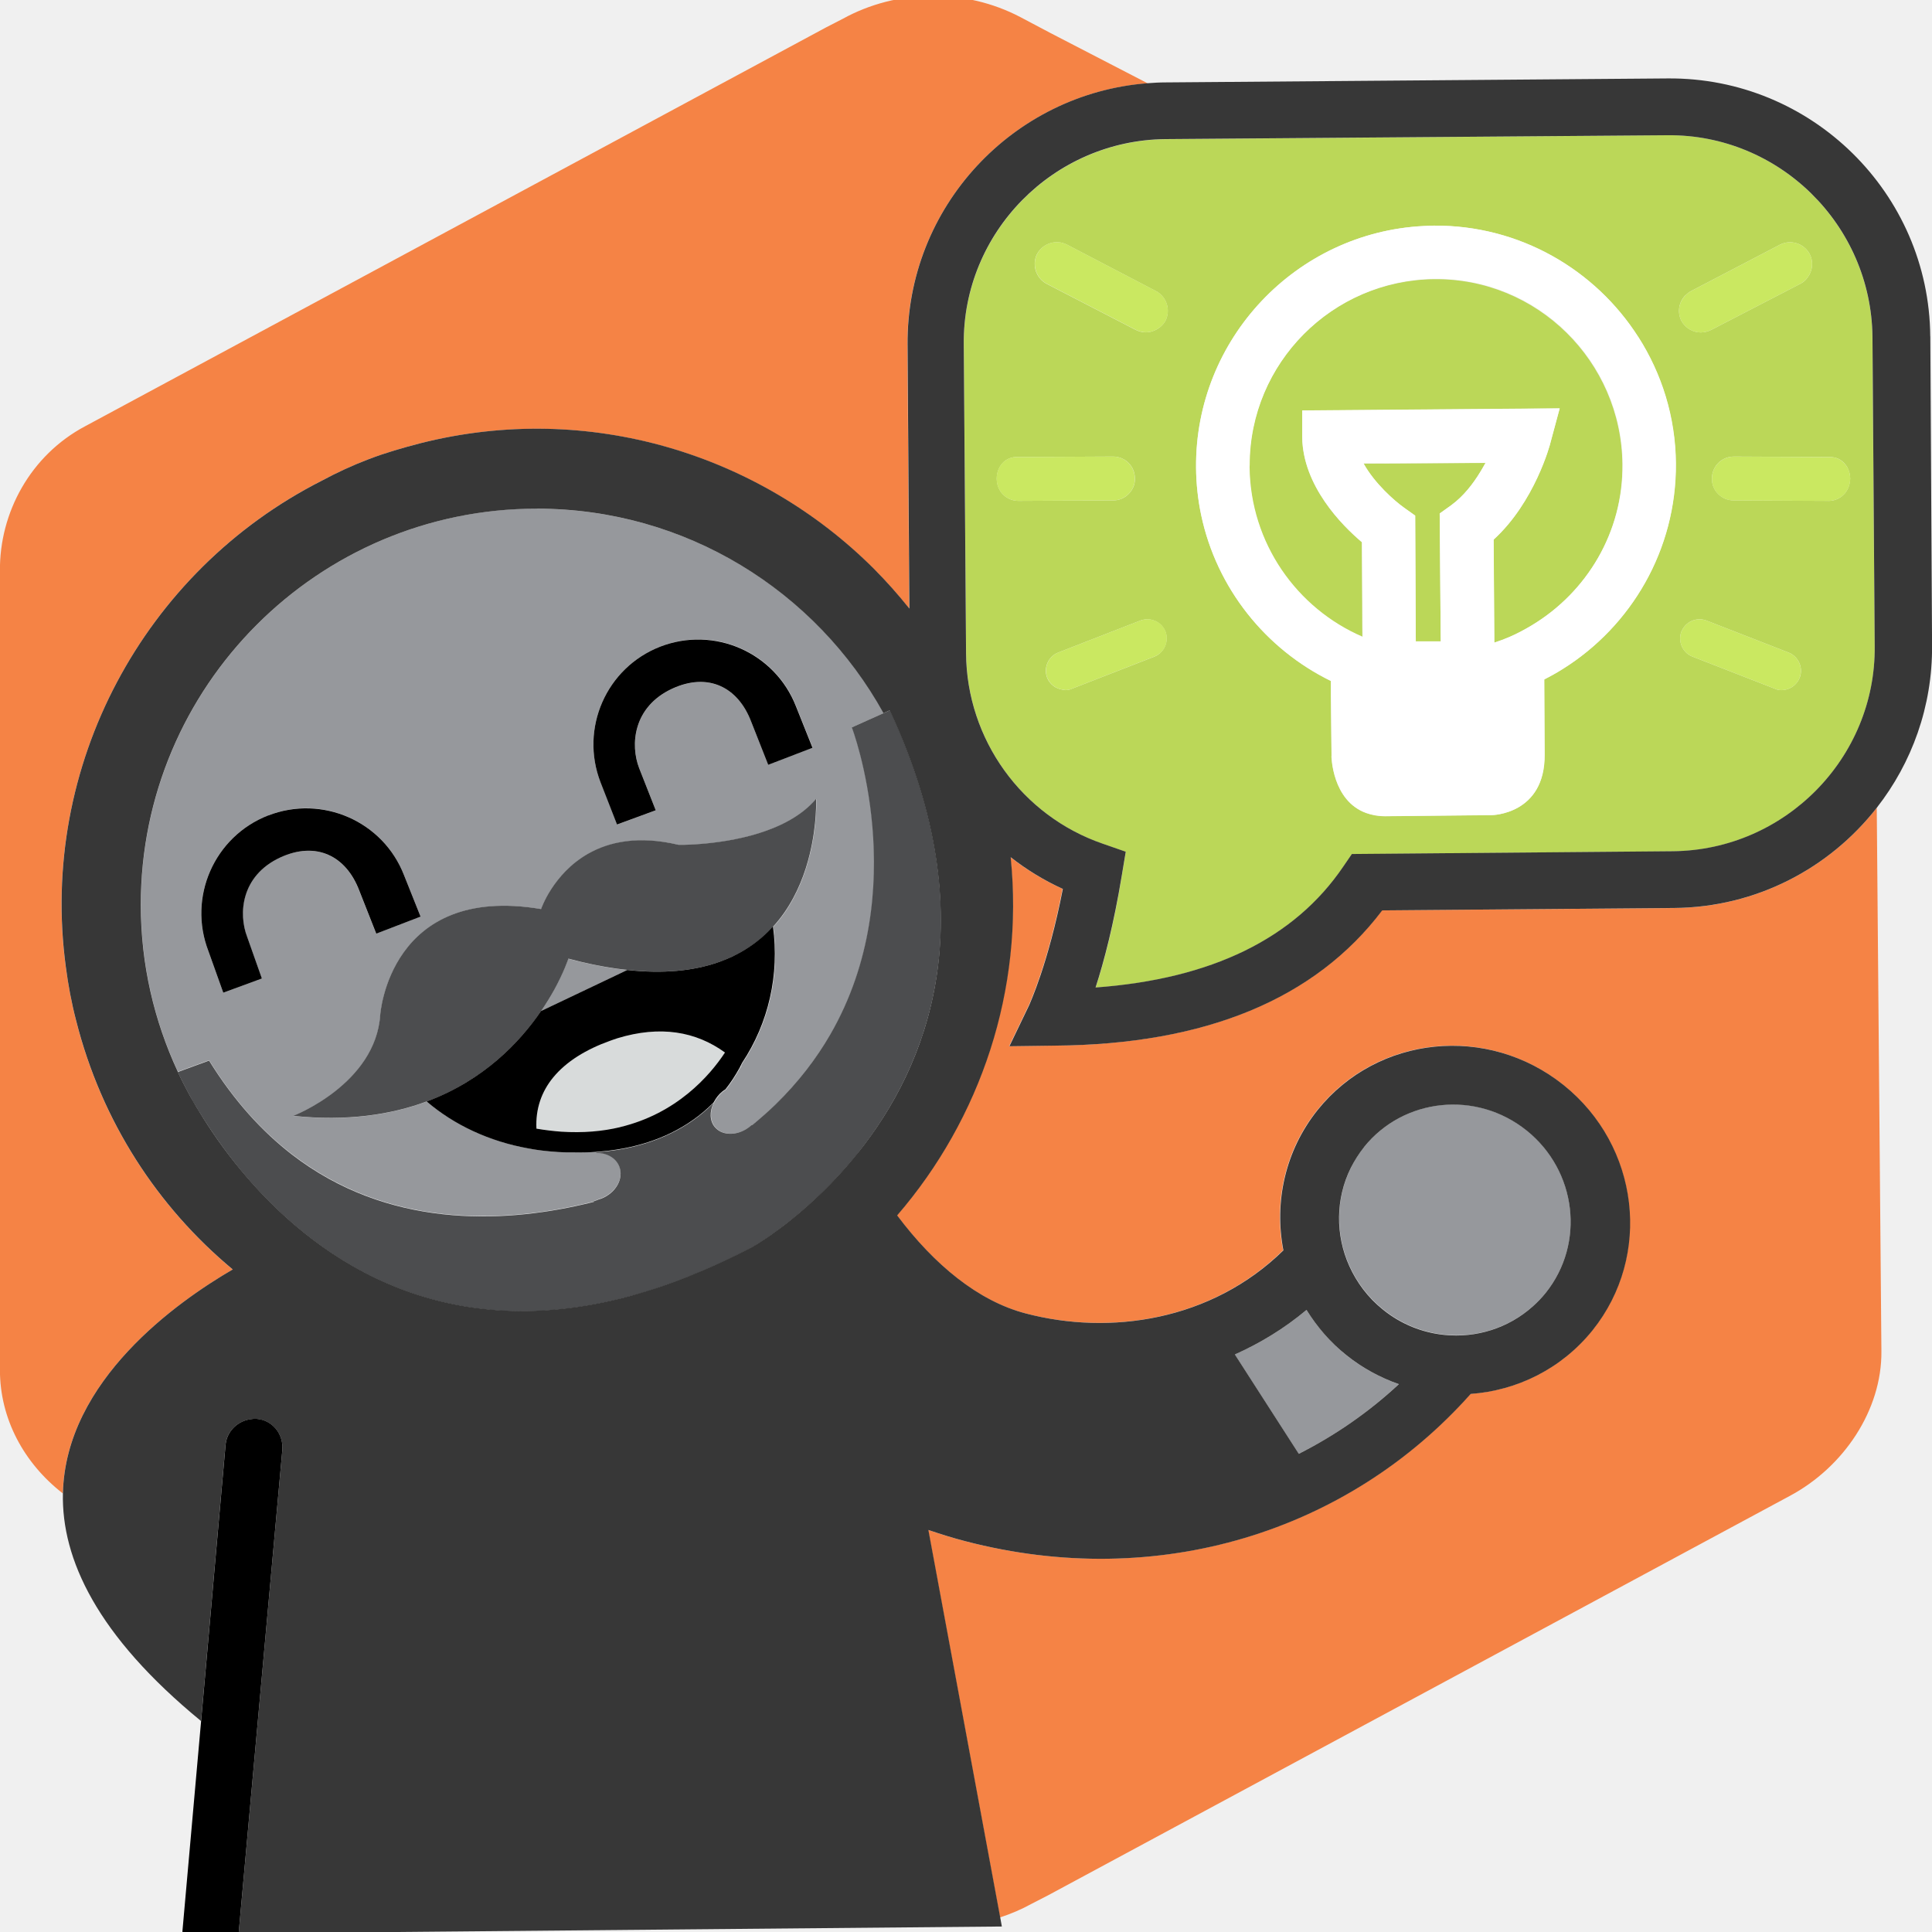
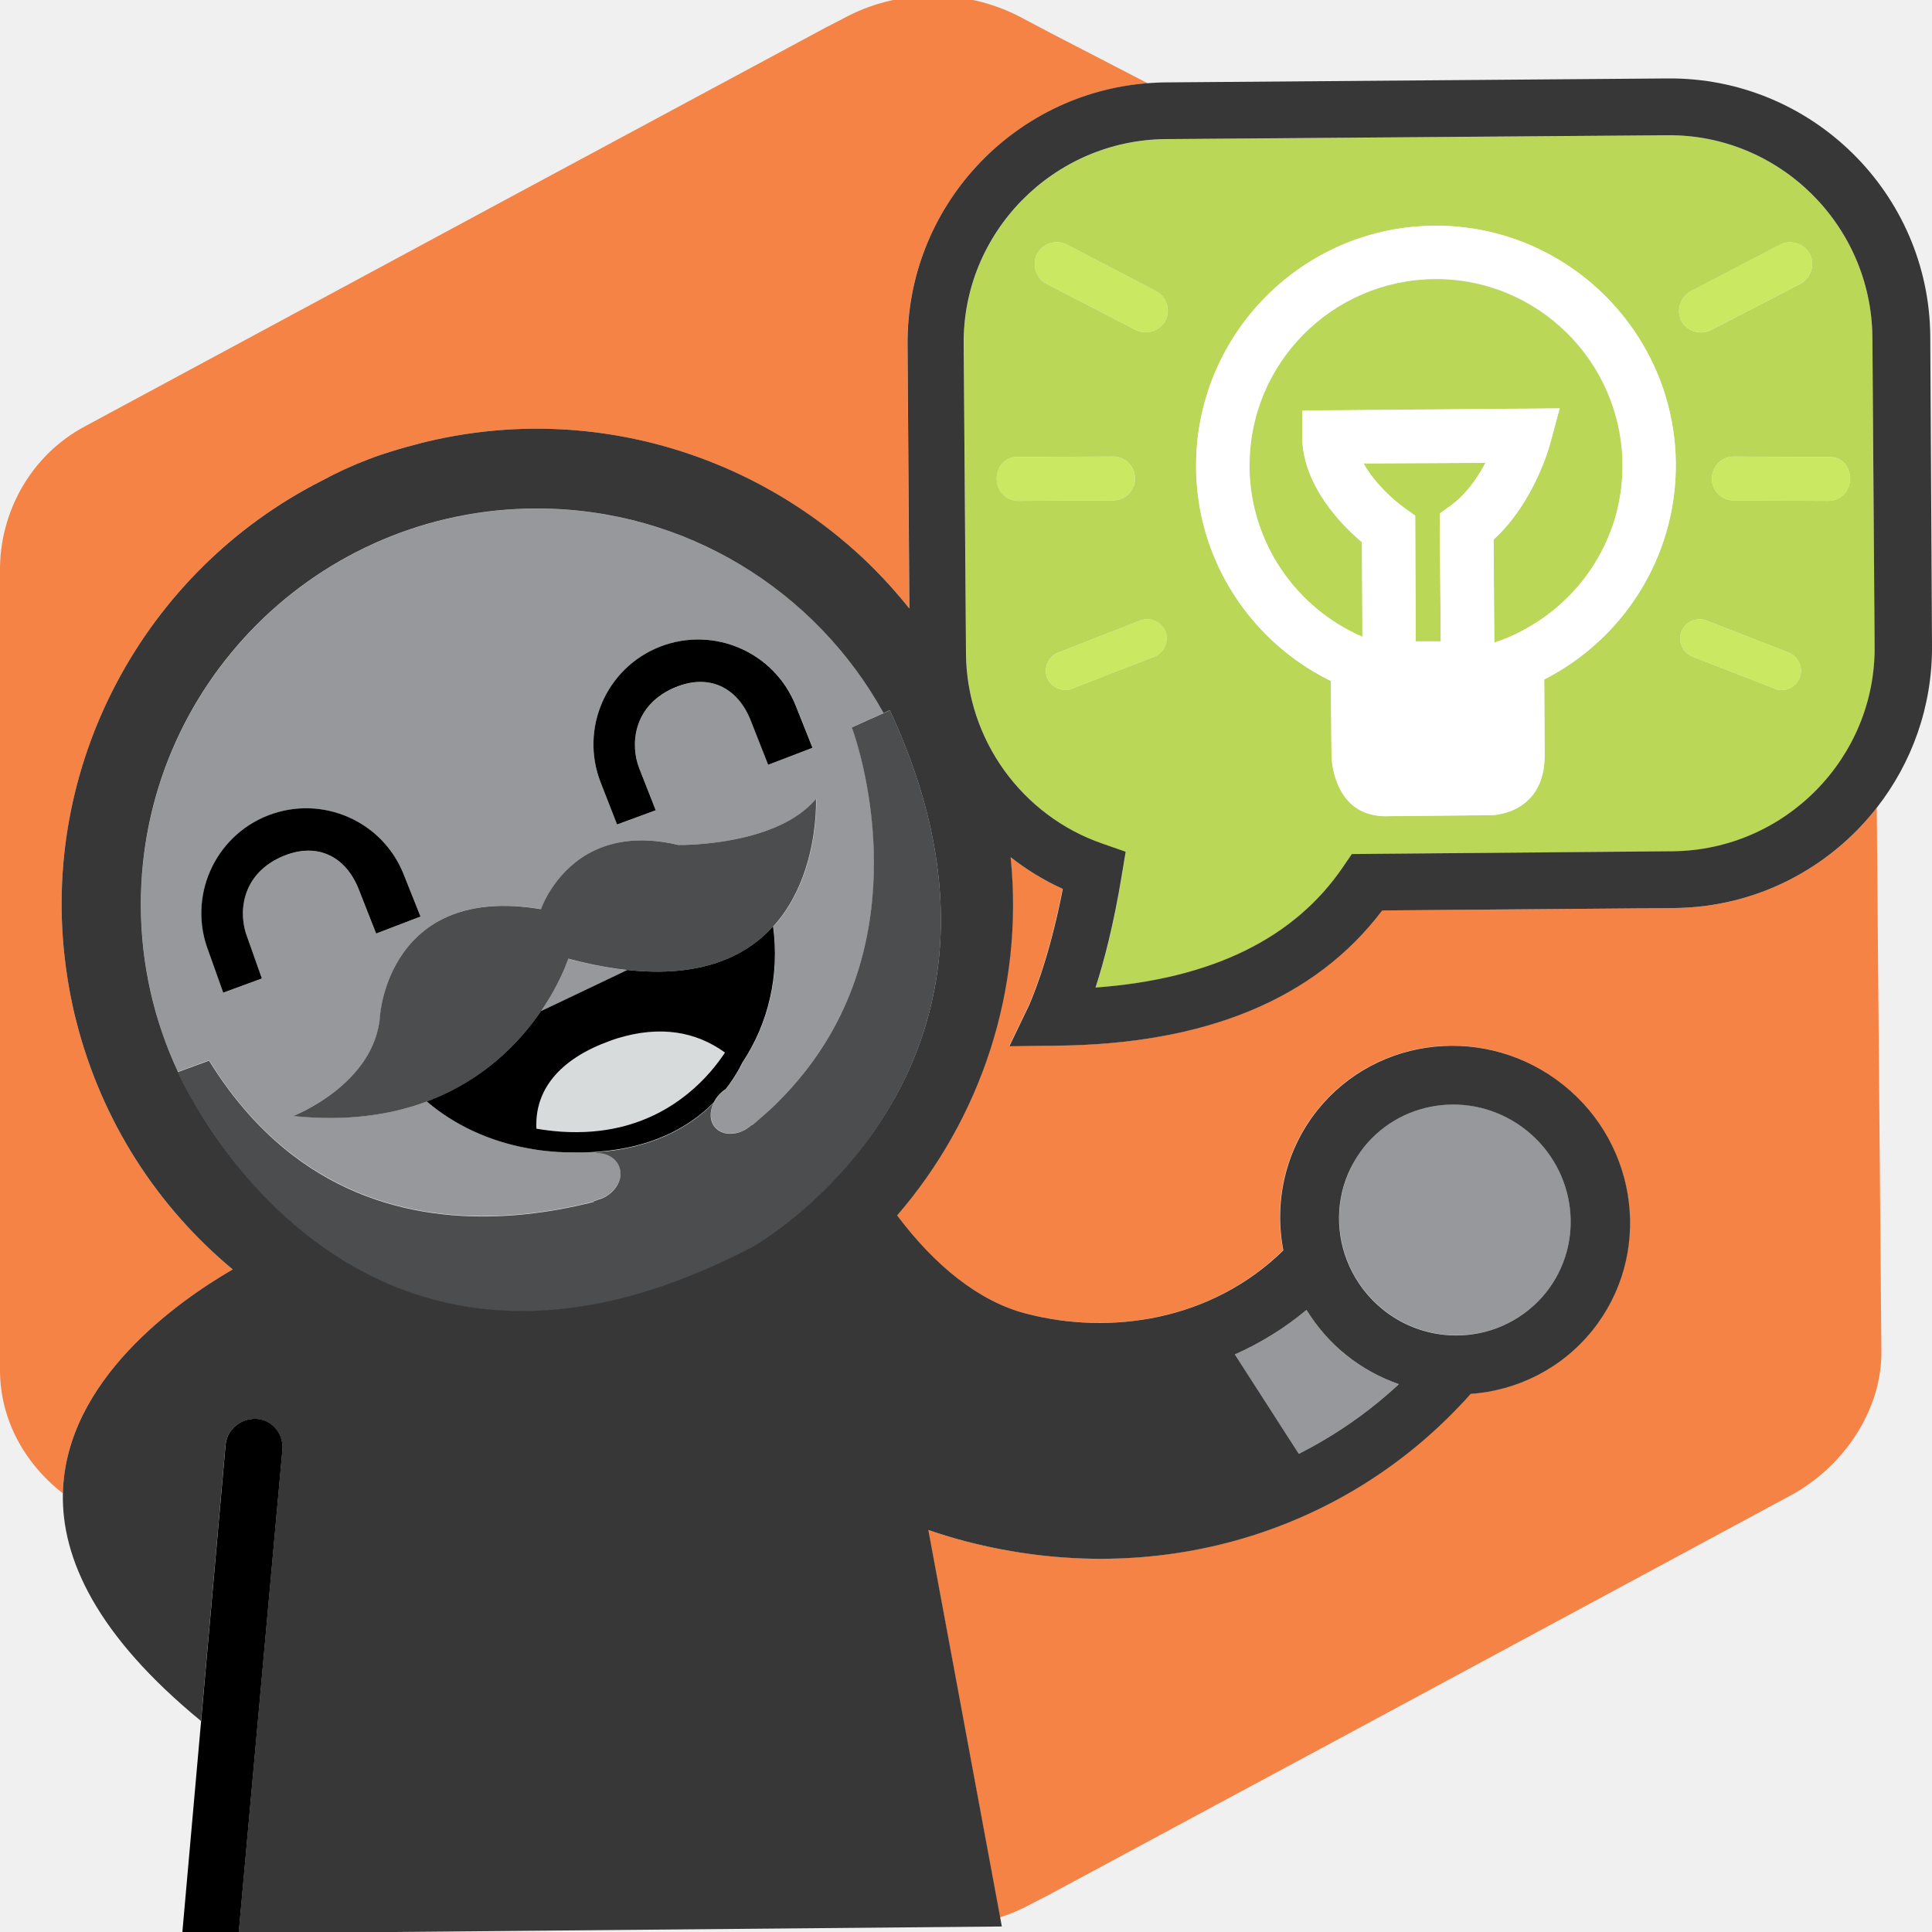
- <svg xmlns="http://www.w3.org/2000/svg" version="1.1" width="32" height="32" viewBox="0 0 32 32">
-   <path fill="#f58345" d="M15.030 5.714c-0.018-2.282 1.746-4.165 3.979-4.334l-1.608-0.832-0.499-0.264c-0.914-0.48-2.042-0.47-2.946 0.029l-0.274 0.141-12.272 6.606c-0.904 0.48-1.421 1.43-1.411 2.4v13.234c0 0.802 0.394 1.539 1.042 2.042 0.042-1.872 1.901-3.179 2.813-3.709-1.235-1.029-2.17-2.443-2.594-4.122-0.075-0.291-0.131-0.594-0.17-0.885-0.451-3.331 1.29-6.56 4.235-8.056 0.245-0.131 0.509-0.254 0.781-0.358 0.274-0.104 0.565-0.189 0.856-0.264 2.795-0.706 5.619 0.189 7.51 2.080 0.21 0.206 0.403 0.429 0.587 0.659l-0.030-4.366zM31.085 13.379c-0.782 1.002-1.995 1.65-3.358 1.661l-4.838 0.038c-1.11 1.469-2.926 2.221-5.421 2.24l-0.754 0.010 0.33-0.686c0-0.010 0.31-0.659 0.555-1.92-0.312-0.141-0.6-0.32-0.864-0.525 0.222 2.198-0.499 4.331-1.88 5.933 0.618 0.822 1.344 1.418 2.123 1.622 1.402 0.37 3.082 0.126 4.274-1.043-0.154-0.798 0.026-1.65 0.568-2.326 0.992-1.237 2.814-1.422 4.072-0.413 1.258 1.008 1.472 2.829 0.48 4.064-0.514 0.64-1.251 0.997-2.018 1.053-2.032 2.285-5.182 3.269-8.366 2.44-0.206-0.053-0.411-0.117-0.616-0.187l1.19 6.419c0.181-0.059 0.358-0.134 0.526-0.227l0.274-0.141 12.275-6.61c0.904-0.48 1.534-1.43 1.525-2.4l-0.077-9.002z" />
-   <path fill="#bbd758" d="M22.557 8.982c-0.336-0.283-0.979-0.936-0.989-1.739v-0.442h0.042l4.222-0.035-0.15 0.557c-0.010 0.045-0.266 0.997-0.944 1.616l0.011 1.638v0.069c0.085-0.029 0.17-0.059 0.251-0.094 0.13-0.056 0.254-0.123 0.374-0.195 0.906-0.546 1.51-1.538 1.498-2.669-0.018-1.704-1.413-3.082-3.117-3.064-1.693 0.018-3.061 1.394-3.062 3.083l-0.002 0.034c0.013 1.262 0.782 2.344 1.874 2.813l-0.002-0.195-0.006-1.376zM31.037 8.928l-0.024-3.347c-0.019-1.854-1.544-3.36-3.398-3.341l-8.31 0.066c-1.854 0.019-3.36 1.544-3.341 3.398l0.038 5.12c0.010 1.421 0.922 2.691 2.269 3.154l0.376 0.131-0.066 0.395c-0.131 0.81-0.291 1.421-0.434 1.854 1.92-0.141 3.294-0.81 4.104-2.005l0.141-0.206 5.318-0.046c1.854-0.019 3.36-1.544 3.341-3.398l-0.014-1.774zM27.918 4.89c0.026-0.026 0.053-0.048 0.086-0.066l1.475-0.77c0.182-0.094 0.4-0.022 0.494 0.152 0.069 0.133 0.048 0.283-0.035 0.392-0.030 0.042-0.070 0.077-0.118 0.102l-1.475 0.763c-0.058 0.029-0.117 0.043-0.174 0.043-0.131 0-0.254-0.072-0.32-0.189-0.077-0.149-0.042-0.32 0.067-0.429zM17.674 4.053l1.475 0.77c0.174 0.094 0.246 0.312 0.152 0.494-0.038 0.067-0.098 0.118-0.165 0.15-0.048 0.022-0.101 0.038-0.155 0.038-0.058 0-0.117-0.014-0.174-0.043l-1.475-0.763c-0.128-0.069-0.2-0.205-0.194-0.344 0.003-0.051 0.014-0.102 0.040-0.15 0.096-0.174 0.314-0.246 0.496-0.152zM16.872 8.296c-0.174 0-0.315-0.117-0.352-0.277-0.006-0.027-0.011-0.056-0.011-0.086 0-0.203 0.138-0.378 0.363-0.363l1.563-0.008c0.203 0 0.363 0.16 0.363 0.363 0.005 0.114-0.051 0.216-0.134 0.283-0.061 0.050-0.138 0.080-0.221 0.080l-1.571 0.008zM19.125 10.874l-1.365 0.531c-0.038 0.019-0.077 0.026-0.115 0.026l-0.050-0.008c-0.109-0.018-0.206-0.086-0.251-0.197-0.064-0.166 0.019-0.352 0.179-0.416l1.363-0.531c0.166-0.064 0.352 0.019 0.416 0.179 0.050 0.128 0.011 0.267-0.082 0.354-0.027 0.026-0.059 0.048-0.096 0.062zM22.054 12.522l-0.010-0.997v-0.245c-1.083-0.53-1.893-1.536-2.149-2.747-0.054-0.254-0.083-0.517-0.085-0.787-0.018-2.133 1.659-3.898 3.77-4.002 0.056-0.003 0.112-0.005 0.168-0.006 1.419-0.011 2.675 0.728 3.387 1.845 0.387 0.606 0.614 1.323 0.621 2.093 0.011 1.432-0.739 2.698-1.874 3.406-0.099 0.062-0.202 0.12-0.306 0.173v0.043l0.006 1.198c0.010 0.997-0.874 1.006-0.874 1.006l-1.765 0.018c-0.122 0-0.226-0.021-0.315-0.053-0.568-0.205-0.576-0.946-0.576-0.946zM29.808 11.226c-0.051 0.128-0.173 0.205-0.301 0.205-0.038 0-0.077-0.006-0.115-0.026l-1.363-0.531c-0.16-0.064-0.243-0.25-0.179-0.416l0.021-0.040c0.077-0.133 0.243-0.198 0.395-0.139l1.363 0.531c0.158 0.064 0.242 0.248 0.181 0.413l-0.002 0.003zM30.282 8.296l-1.57-0.008c-0.197 0-0.363-0.166-0.357-0.363 0-0.078 0.024-0.149 0.064-0.208 0.066-0.094 0.174-0.155 0.299-0.155l1.563 0.008c0.13-0.008 0.229 0.046 0.29 0.131l0.021 0.029c0.034 0.059 0.053 0.128 0.053 0.202l-0.005 0.042c-0.019 0.184-0.17 0.323-0.358 0.323zM23.44 8.541l0.010 2.083h0.414l-0.002-0.139-0.016-1.979 0.186-0.133 0.008-0.006c0.202-0.149 0.358-0.352 0.48-0.552 0.030-0.050 0.059-0.099 0.085-0.147l-2.021 0.010c0.186 0.336 0.522 0.627 0.67 0.733l0.186 0.131z" />
-   <path fill="#fff" d="M27.136 5.582c-0.712-1.117-1.968-1.856-3.387-1.845-0.056 0-0.112 0.003-0.168 0.006-2.11 0.106-3.787 1.869-3.77 4.002 0.002 0.269 0.032 0.533 0.085 0.787 0.256 1.211 1.066 2.218 2.149 2.747v0.245l0.010 0.997s0.008 0.741 0.576 0.944c0.091 0.032 0.194 0.053 0.315 0.053l1.765-0.018s0.883-0.010 0.874-1.006l-0.006-1.198v-0.043c0.104-0.053 0.206-0.11 0.306-0.173 1.133-0.709 1.885-1.974 1.874-3.406-0.006-0.768-0.234-1.485-0.621-2.091zM22.928 7.674l1.677-0.008c-0.026 0.048-0.056 0.098-0.085 0.147-0.122 0.202-0.278 0.403-0.48 0.552l-0.008 0.006-0.186 0.133 0.016 1.979 0.002 0.139h-0.414l-0.010-2.083-0.186-0.133c-0.15-0.106-0.485-0.397-0.67-0.733h0.344zM25.376 10.354c-0.12 0.072-0.245 0.139-0.374 0.195-0.082 0.035-0.166 0.067-0.251 0.094v-0.069l-0.011-1.638c0.68-0.618 0.936-1.571 0.944-1.616l0.15-0.557-4.264 0.035v0.442c0.010 0.803 0.653 1.456 0.989 1.739l0.010 1.373 0.002 0.195c-1.091-0.469-1.861-1.55-1.874-2.813l0.002-0.034c0.002-1.688 1.37-3.066 3.062-3.083 1.704-0.018 3.099 1.36 3.117 3.064 0.010 1.134-0.597 2.126-1.501 2.672z" />
-   <path fill="#cae861" d="M19.149 4.822l-1.475-0.77c-0.182-0.094-0.4-0.022-0.494 0.152-0.026 0.048-0.038 0.099-0.040 0.15-0.006 0.139 0.066 0.275 0.194 0.344l1.475 0.763c0.058 0.029 0.117 0.043 0.174 0.043 0.054 0 0.107-0.014 0.155-0.038 0.067-0.032 0.126-0.083 0.165-0.15 0.093-0.181 0.021-0.4-0.154-0.494zM18.662 8.208c0.085-0.067 0.139-0.17 0.134-0.283 0-0.203-0.16-0.363-0.363-0.363l-1.563 0.008c-0.226-0.014-0.363 0.16-0.363 0.363 0 0.030 0.005 0.058 0.011 0.086 0.038 0.16 0.179 0.277 0.352 0.277l1.57-0.008c0.085 0 0.16-0.030 0.222-0.080zM18.888 10.278l-1.363 0.531c-0.16 0.064-0.243 0.25-0.179 0.416 0.045 0.11 0.142 0.181 0.251 0.197l0.050 0.008c0.038 0 0.077-0.006 0.115-0.026l1.363-0.531c0.037-0.014 0.069-0.037 0.098-0.062 0.093-0.086 0.131-0.226 0.082-0.354-0.064-0.16-0.25-0.243-0.416-0.179zM28.171 5.506c0.058 0 0.117-0.014 0.174-0.043l1.475-0.763c0.048-0.026 0.086-0.061 0.118-0.102 0.083-0.109 0.104-0.261 0.035-0.392-0.094-0.174-0.312-0.246-0.494-0.152l-1.475 0.77c-0.032 0.018-0.061 0.042-0.086 0.066-0.109 0.11-0.144 0.28-0.067 0.427 0.066 0.118 0.189 0.19 0.32 0.19zM30.592 7.731l-0.021-0.029c-0.062-0.085-0.162-0.141-0.29-0.131l-1.563-0.008c-0.125 0-0.234 0.061-0.299 0.155-0.040 0.059-0.064 0.13-0.064 0.208-0.008 0.197 0.16 0.363 0.357 0.363l1.57 0.008c0.189 0 0.339-0.139 0.36-0.322l0.005-0.042c-0.002-0.075-0.021-0.146-0.054-0.203zM29.629 10.81l-1.363-0.531c-0.152-0.058-0.318 0.006-0.395 0.139l-0.021 0.040c-0.064 0.166 0.019 0.352 0.179 0.416l1.363 0.531c0.038 0.019 0.077 0.026 0.115 0.026 0.128 0 0.25-0.077 0.301-0.205v-0.003c0.062-0.165-0.021-0.349-0.179-0.413z" />
-   <path fill="#d8dbdb" d="M12.269 17.653l-0.018 0.035 0.022-0.030-0.005-0.005zM10.23 17.195c-0.042 0.013-0.082 0.027-0.122 0.042-0.398 0.141-0.731 0.344-0.947 0.611-0.189 0.232-0.291 0.512-0.275 0.845 0.141 0.024 0.277 0.042 0.408 0.050 0.365 0.026 0.691-0.005 0.979-0.075 0.934-0.224 1.478-0.846 1.738-1.235-0.485-0.35-1.075-0.451-1.781-0.237z" />
-   <path fill="#96989c" d="M21.64 21.696c-0.37 0.309-0.77 0.554-1.189 0.738l1.059 1.646c0.602-0.302 1.16-0.69 1.658-1.154-0.306-0.107-0.6-0.266-0.869-0.48-0.267-0.218-0.486-0.474-0.659-0.75zM25.288 18.723c-0.83-0.667-2.037-0.544-2.694 0.275-0.086 0.107-0.158 0.221-0.216 0.339-0.256 0.514-0.258 1.114-0.026 1.629 0.122 0.272 0.309 0.522 0.558 0.722 0.302 0.243 0.656 0.381 1.014 0.418 0.526 0.054 1.062-0.107 1.469-0.474 0.075-0.067 0.146-0.139 0.211-0.221 0.654-0.816 0.514-2.021-0.317-2.688zM8.894 8.424c-3.622 0-6.56 2.938-6.56 6.56 0 0.989 0.221 1.926 0.613 2.766l0.517-0.189c0.411 0.667 0.875 1.173 1.37 1.554 1.587 1.224 3.469 1.141 4.818 0.83 0.064-0.014 0.128-0.030 0.19-0.046l-0.014-0.005c0.035-0.011 0.066-0.022 0.094-0.035l0.042-0.013c0.242-0.098 0.371-0.336 0.293-0.534-0.058-0.142-0.21-0.224-0.381-0.222l-0.010-0.006 0.043-0.008c-0.157 0.011-0.306 0.014-0.438 0.011h-0.093c-0.088-0.002-0.174-0.008-0.262-0.016-0.123-0.011-0.248-0.027-0.37-0.051-0.63-0.115-1.214-0.382-1.675-0.776-0.592 0.221-1.32 0.333-2.211 0.24 0 0 1.365-0.526 1.44-1.675 0 0 0.15-2.174 2.664-1.75 0 0 0.195-0.582 0.778-0.914 0.349-0.198 0.835-0.307 1.501-0.149 0 0 0.142 0.002 0.358-0.014 0.514-0.040 1.45-0.192 1.92-0.747 0 0 0.019 0.411-0.106 0.92-0.075 0.307-0.203 0.65-0.419 0.962-0.056 0.080-0.118 0.158-0.187 0.234 0.11 0.797-0.072 1.598-0.512 2.259l-0.022 0.045 0.005 0.005-0.022 0.030c-0.072 0.13-0.15 0.25-0.235 0.357l-0.056 0.040c-0.058 0.050-0.101 0.106-0.133 0.165l-0.008 0.014c-0.070 0.142-0.069 0.299 0.022 0.405 0.133 0.154 0.398 0.141 0.597-0.029l0.005-0.005 0.021-0.008c0.134-0.109 0.261-0.221 0.378-0.336 0.379-0.368 0.677-0.76 0.907-1.158 1.386-2.397 0.358-5.088 0.358-5.088l0.528-0.237c-1.122-2.016-3.274-3.384-5.746-3.384zM6.23 15.464l-0.282-0.715c-0.216-0.574-0.715-0.819-1.309-0.546-0.65 0.301-0.696 0.931-0.546 1.318l0.245 0.686-0.64 0.235-0.245-0.686c-0.349-0.894 0.094-1.901 0.989-2.25s1.901 0.094 2.25 0.989l0.274 0.686-0.736 0.282zM12.725 12.669l-0.282-0.715c-0.216-0.574-0.715-0.819-1.309-0.546-0.65 0.301-0.696 0.931-0.546 1.318l0.274 0.696-0.64 0.235-0.274-0.698c-0.349-0.894 0.094-1.901 0.989-2.25s1.901 0.094 2.25 0.989l0.274 0.686-0.736 0.283zM9.17 16.408c-0.058 0.104-0.126 0.219-0.21 0.339l0.19-0.090 1.24-0.59c-0.059-0.006-0.117-0.013-0.178-0.021-0.248-0.035-0.514-0.090-0.802-0.166 0-0.002-0.069 0.216-0.242 0.528z" />
-   <path fill="#4c4d4f" d="M14.739 11.765l-0.102 0.046-0.528 0.237s1.027 2.691-0.358 5.088c-0.23 0.398-0.528 0.789-0.907 1.158-0.117 0.114-0.245 0.226-0.378 0.336l-0.021 0.008-0.005 0.005c-0.197 0.17-0.464 0.182-0.597 0.029-0.091-0.106-0.093-0.262-0.022-0.405-0.432 0.438-0.963 0.654-1.459 0.754-0.098 0.019-0.195 0.035-0.288 0.045-0.056 0.006-0.112 0.011-0.166 0.016l-0.043 0.008 0.010 0.006c0.171-0.002 0.323 0.078 0.381 0.222 0.080 0.198-0.051 0.437-0.293 0.534l-0.042 0.013c-0.029 0.011-0.059 0.024-0.094 0.035l0.014 0.005c-0.062 0.016-0.125 0.032-0.19 0.046-1.349 0.31-3.232 0.394-4.818-0.83-0.493-0.381-0.958-0.888-1.37-1.554l-0.517 0.189 0.026 0.058 0.016 0.034c0.027 0.054 0.066 0.133 0.118 0.23l0.046 0.086c0.032 0.059 0.066 0.117 0.101 0.174 0.016 0.029 0.034 0.058 0.053 0.086 0.171 0.28 0.405 0.624 0.702 0.982 1.133 1.358 3.21 2.93 6.421 2.067 0.181-0.048 0.365-0.104 0.552-0.17 0.133-0.045 0.266-0.096 0.402-0.149 0.35-0.138 0.712-0.302 1.088-0.501 0 0 0.461-0.261 1.029-0.789 0.165-0.154 0.339-0.33 0.514-0.53 0.064-0.074 0.128-0.149 0.19-0.227l0.011-0.014c1.139-1.435 2.142-3.858 0.525-7.331zM7.069 18.245c0.942-0.35 1.538-0.978 1.893-1.498 0.082-0.12 0.152-0.235 0.21-0.339 0.171-0.31 0.242-0.53 0.242-0.53 0.286 0.077 0.552 0.131 0.802 0.166 0.061 0.008 0.12 0.014 0.178 0.021 1.214 0.133 1.957-0.219 2.411-0.717 0.069-0.075 0.131-0.154 0.187-0.234 0.216-0.312 0.344-0.654 0.419-0.962 0.125-0.51 0.106-0.92 0.106-0.92-0.47 0.557-1.406 0.707-1.92 0.747-0.216 0.018-0.358 0.014-0.358 0.014-0.666-0.158-1.152-0.050-1.501 0.149-0.581 0.333-0.776 0.915-0.776 0.915-2.514-0.424-2.664 1.75-2.664 1.75-0.075 1.149-1.44 1.675-1.44 1.675 0.891 0.093 1.621-0.019 2.213-0.24z" />
-   <path fill="#373737" d="M31.971 5.571c-0.018-2.371-1.966-4.291-4.347-4.272l-8.32 0.066c-0.099 0-0.197 0.006-0.293 0.013-2.235 0.17-3.998 2.053-3.979 4.334l0.030 4.368c-0.184-0.23-0.379-0.451-0.587-0.659-1.891-1.891-4.715-2.786-7.51-2.080-0.291 0.075-0.584 0.16-0.856 0.264-0.274 0.104-0.536 0.226-0.781 0.358-2.947 1.496-4.688 4.723-4.237 8.056 0.038 0.291 0.094 0.594 0.17 0.885 0.424 1.678 1.357 3.093 2.594 4.122-0.912 0.53-2.771 1.837-2.813 3.709-0.024 1.082 0.56 2.354 2.288 3.771l0.171-1.926 0.043-0.493 0.192-2.162c0.024-0.21 0.182-0.373 0.386-0.413 0.043-0.008 0.086-0.013 0.131-0.010 0.254 0.019 0.442 0.245 0.424 0.509l-0.23 2.544-0.494 5.466-0.837 0.008v0.002l13.478-0.122-0.027-0.149-1.19-6.419c0.205 0.070 0.411 0.134 0.616 0.187 3.184 0.829 6.334-0.155 8.366-2.44 0.766-0.056 1.502-0.413 2.018-1.053 0.992-1.237 0.778-3.056-0.48-4.064s-3.080-0.822-4.072 0.413c-0.542 0.677-0.722 1.53-0.568 2.326-1.192 1.168-2.874 1.413-4.274 1.043-0.779-0.205-1.506-0.8-2.123-1.622 1.382-1.602 2.104-3.734 1.88-5.933 0.264 0.206 0.552 0.384 0.864 0.525-0.245 1.261-0.555 1.91-0.555 1.92l-0.33 0.686 0.754-0.010c2.494-0.019 4.31-0.771 5.421-2.24l4.834-0.040c1.363-0.011 2.576-0.659 3.358-1.661 0.579-0.741 0.923-1.675 0.915-2.688l-0.029-5.12zM27.709 14.099l-5.318 0.046-0.141 0.206c-0.81 1.195-2.184 1.864-4.104 2.005 0.141-0.434 0.301-1.045 0.434-1.854l0.066-0.395-0.376-0.131c-1.346-0.461-2.259-1.731-2.269-3.154l-0.038-5.12c-0.019-1.854 1.486-3.379 3.341-3.398l8.312-0.064c1.854-0.019 3.379 1.486 3.398 3.341l0.024 3.347 0.013 1.773c0.019 1.854-1.488 3.379-3.341 3.398zM22.592 19c0.658-0.819 1.864-0.942 2.694-0.275s0.973 1.87 0.315 2.69c-0.066 0.082-0.136 0.154-0.211 0.221-0.406 0.365-0.942 0.528-1.469 0.474-0.358-0.037-0.712-0.174-1.014-0.418-0.25-0.2-0.435-0.45-0.558-0.722-0.232-0.515-0.23-1.115 0.026-1.629 0.061-0.12 0.133-0.234 0.218-0.341zM21.64 21.696c0.173 0.278 0.39 0.534 0.661 0.75 0.267 0.214 0.563 0.373 0.869 0.48-0.499 0.464-1.058 0.851-1.658 1.154l-1.059-1.646c0.418-0.186 0.818-0.429 1.187-0.738zM14.214 19.088l-0.011 0.014c-0.064 0.078-0.126 0.155-0.19 0.227-0.174 0.2-0.349 0.376-0.514 0.53-0.566 0.528-1.029 0.789-1.029 0.789-0.374 0.197-0.738 0.362-1.088 0.501-0.136 0.053-0.27 0.104-0.402 0.149-0.187 0.064-0.371 0.12-0.552 0.17-3.211 0.862-5.288-0.709-6.421-2.067-0.299-0.358-0.533-0.702-0.702-0.982l-0.053-0.086c-0.037-0.062-0.070-0.12-0.101-0.174l-0.046-0.086c-0.053-0.098-0.091-0.176-0.118-0.23l-0.016-0.034-0.026-0.058c-0.392-0.842-0.613-1.778-0.613-2.766 0-3.622 2.938-6.56 6.56-6.56 2.472 0 4.624 1.368 5.742 3.387l0.102-0.046c1.619 3.475 0.616 5.898-0.523 7.325z" />
-   <path fill="#000" d="M4.442 13.506c-0.894 0.349-1.336 1.355-0.989 2.25l0.245 0.686 0.64-0.235-0.243-0.686c-0.15-0.386-0.104-1.016 0.546-1.318 0.594-0.274 1.091-0.029 1.309 0.546l0.282 0.715 0.734-0.282-0.274-0.686c-0.347-0.894-1.355-1.336-2.25-0.989zM10.221 13.656l0.64-0.235-0.274-0.696c-0.15-0.386-0.104-1.016 0.546-1.318 0.594-0.274 1.091-0.029 1.309 0.546l0.282 0.715 0.734-0.282-0.274-0.686c-0.349-0.894-1.355-1.336-2.25-0.989-0.893 0.349-1.334 1.355-0.986 2.25l0.272 0.696zM10.39 16.066l-0.197 0.094-1.232 0.586c-0.355 0.52-0.95 1.147-1.893 1.498 0.459 0.394 1.045 0.662 1.675 0.776 0.122 0.024 0.245 0.040 0.37 0.051 0.086 0.008 0.174 0.014 0.262 0.016h0.093c0.134 0.003 0.282 0.002 0.438-0.011 0.054-0.005 0.11-0.010 0.166-0.016 0.094-0.011 0.19-0.026 0.288-0.045 0.496-0.099 1.026-0.315 1.459-0.754l0.008-0.014c0.032-0.059 0.075-0.117 0.133-0.165 0.018-0.016 0.037-0.027 0.056-0.040 0.085-0.107 0.163-0.227 0.235-0.357l0.040-0.080c0.44-0.661 0.621-1.462 0.512-2.259-0.456 0.501-1.2 0.853-2.414 0.72zM10.272 18.669c-0.288 0.069-0.613 0.099-0.979 0.075-0.131-0.010-0.267-0.026-0.408-0.050-0.016-0.331 0.086-0.613 0.275-0.845 0.218-0.267 0.549-0.469 0.947-0.611 0.040-0.014 0.080-0.029 0.122-0.042 0.704-0.214 1.296-0.114 1.779 0.237-0.256 0.389-0.802 1.011-1.736 1.235zM4.254 23.501c-0.045-0.003-0.090 0.002-0.131 0.010-0.203 0.040-0.363 0.203-0.386 0.413l-0.192 2.162-0.043 0.493-0.171 1.926-0.309 3.477v0.046l0.094-0.002 0.837-0.008 0.494-5.466 0.23-2.544c0.018-0.262-0.17-0.488-0.424-0.507z" />
+ <svg xmlns="http://www.w3.org/2000/svg" baseProfile="tiny" viewBox="0 0 200 200">
+   <g fill="#F58345">
+     <path d="M93.94 35.71c-.11-14.26 10.91-26.03 24.87-27.09l-10.05-5.2-3.12-1.65c-5.71-3-12.76-2.94-18.41.18l-1.71.88-31.93 17.17-44.77 24.12c-5.65 3-8.88 8.94-8.82 15v82.71c0 5.01 2.46 9.62 6.51 12.76.26-11.7 11.88-19.87 17.58-23.18-7.72-6.43-13.56-15.27-16.21-25.76-.47-1.82-.82-3.71-1.06-5.53-2.82-20.82 8.06-41 26.47-50.35 1.53-.82 3.18-1.59 4.88-2.24 1.71-.65 3.53-1.18 5.35-1.65 17.47-4.41 35.12 1.18 46.94 13 1.31 1.29 2.52 2.68 3.67 4.12l-.19-27.29zM194.28 83.62c-4.89 6.26-12.47 10.31-20.99 10.38l-30.24.24c-6.94 9.18-18.29 13.88-33.88 14l-4.71.06 2.06-4.29c0-.06 1.94-4.12 3.47-12-1.95-.88-3.75-2-5.4-3.28 1.39 13.74-3.12 27.07-11.75 37.08 3.86 5.14 8.4 8.86 13.27 10.14 8.76 2.31 19.26.79 26.71-6.52-.96-4.99.16-10.31 3.55-14.54 6.2-7.73 17.59-8.89 25.45-2.58 7.86 6.3 9.2 17.68 3 25.4-3.21 4-7.82 6.23-12.61 6.58-12.7 14.28-32.39 20.43-52.29 15.25-1.29-.33-2.57-.73-3.85-1.17l7.44 40.12c1.13-.37 2.24-.84 3.29-1.42l1.71-.88 31.96-17.19 44.76-24.12c5.65-3 9.59-8.94 9.53-15l-.48-56.26z" />
+   </g>
+   <g fill="#BBD758">
+     <path d="M140.98 56.14c-2.1-1.77-6.12-5.85-6.18-10.87v-2.76h.26l26.39-.22-.94 3.48c-.06.28-1.66 6.23-5.9 10.1l.07 10.24v.43c.53-.18 1.06-.37 1.57-.59.81-.35 1.59-.77 2.34-1.22 5.66-3.41 9.44-9.61 9.36-16.68-.11-10.65-8.83-19.26-19.48-19.15-10.58.11-19.13 8.71-19.14 19.27l-.01.21c.08 7.89 4.89 14.65 11.71 17.58l-.01-1.22-.04-8.6zM193.98 55.8l-.15-20.92c-.12-11.59-9.65-21-21.24-20.88l-42.71.34-9.23.07c-11.59.12-21 9.65-20.88 21.24l.24 32c.06 8.88 5.76 16.82 14.18 19.71l2.35.82-.41 2.47c-.82 5.06-1.82 8.88-2.71 11.59 12-.88 20.59-5.06 25.65-12.53l.88-1.29 33.24-.29c11.59-.12 21-9.65 20.88-21.24l-.09-11.09zm-19.49-25.24c.16-.16.33-.3.54-.41l9.22-4.81c1.14-.59 2.5-.14 3.09.95.43.83.3 1.77-.22 2.45-.19.26-.44.48-.74.64l-9.22 4.77c-.36.18-.73.27-1.09.27-.82 0-1.59-.45-2-1.18-.48-.93-.26-2 .42-2.68zm-64.03-5.23l9.22 4.81c1.09.59 1.54 1.95.95 3.09-.24.42-.61.74-1.03.94-.3.14-.63.24-.97.24-.36 0-.73-.09-1.09-.27l-9.22-4.77c-.8-.43-1.25-1.28-1.21-2.15.02-.32.09-.64.25-.94.6-1.09 1.96-1.54 3.1-.95zm-5.01 26.52c-1.09 0-1.97-.73-2.2-1.73-.04-.17-.07-.35-.07-.54 0-1.27.86-2.36 2.27-2.27l9.77-.05c1.27 0 2.27 1 2.27 2.27.03.71-.32 1.35-.84 1.77-.38.31-.86.5-1.38.5l-9.82.05zm14.08 16.11l-8.53 3.32c-.24.12-.48.16-.72.16l-.31-.05c-.68-.11-1.29-.54-1.57-1.23-.4-1.04.12-2.2 1.12-2.6l8.52-3.32c1.04-.4 2.2.12 2.6 1.12.31.8.07 1.67-.51 2.21-.17.16-.37.3-.6.39zm18.31 10.3l-.06-6.23v-1.53c-6.77-3.31-11.83-9.6-13.43-17.17-.34-1.59-.52-3.23-.53-4.92-.11-13.33 10.37-24.36 23.56-25.01.35-.02.7-.03 1.05-.04 8.87-.07 16.72 4.55 21.17 11.53 2.42 3.79 3.84 8.27 3.88 13.08.07 8.95-4.62 16.86-11.71 21.29-.62.39-1.26.75-1.91 1.08v.27l.04 7.49c.06 6.23-5.46 6.29-5.46 6.29l-11.03.11c-.76 0-1.41-.13-1.97-.33-3.55-1.28-3.6-5.91-3.6-5.91zm48.46-8.1c-.32.8-1.08 1.28-1.88 1.28-.24 0-.48-.04-.72-.16l-8.52-3.32c-1-.4-1.52-1.56-1.12-2.6l.13-.25c.48-.83 1.52-1.24 2.47-.87l8.52 3.32c.99.4 1.51 1.55 1.13 2.58l-.01.02zm2.96-18.31l-9.81-.05c-1.23 0-2.27-1.04-2.23-2.27 0-.49.15-.93.4-1.3.41-.59 1.09-.97 1.87-.97l9.77.05c.81-.05 1.43.29 1.81.82l.13.18c.21.37.33.8.33 1.26l-.03.26c-.12 1.15-1.06 2.02-2.24 2.02zM146.5 53.38l.06 13.02h2.59l-.01-.87-.1-12.37 1.16-.83.05-.04c1.26-.93 2.24-2.2 3-3.45.19-.31.37-.62.53-.92l-10.48.05-2.15.01c1.16 2.1 3.26 3.92 4.19 4.58l1.16.82z" />
+   </g>
+   <path fill="#fff" d="M169.6 34.89c-4.45-6.98-12.3-11.6-21.17-11.53-.35 0-.7.02-1.05.04-13.19.66-23.67 11.68-23.56 25.01.01 1.68.2 3.33.53 4.92 1.6 7.57 6.66 13.86 13.43 17.17v1.53l.06 6.23s.05 4.63 3.6 5.9c.57.2 1.21.33 1.97.33l11.03-.11s5.52-.06 5.46-6.29l-.04-7.49v-.27c.65-.33 1.29-.69 1.91-1.08 7.08-4.43 11.78-12.34 11.71-21.29-.04-4.8-1.46-9.28-3.88-13.07zm-26.3 13.07l10.48-.05c-.16.3-.35.61-.53.92-.76 1.26-1.74 2.52-3 3.45l-.05.04-1.16.83.1 12.37.01.87h-2.59l-.06-13.02-1.16-.83c-.94-.66-3.03-2.48-4.19-4.58h2.15zm15.3 16.75c-.75.45-1.53.87-2.34 1.22-.51.22-1.04.42-1.57.59v-.43l-.07-10.24c4.25-3.86 5.85-9.82 5.9-10.1l.94-3.48-26.39.22h-.26v2.76c.06 5.02 4.08 9.1 6.18 10.87l.06 8.58.01 1.22c-6.82-2.93-11.63-9.69-11.71-17.58l.01-.21c.01-10.55 8.56-19.16 19.14-19.27 10.65-.11 19.37 8.5 19.48 19.15.06 7.09-3.73 13.29-9.38 16.7z" />
+   <g fill="#CAE861">
+     <path d="M119.68 30.14l-9.22-4.81c-1.14-.59-2.5-.14-3.09.95-.16.3-.24.62-.25.94-.04.87.41 1.72 1.21 2.15l9.22 4.77c.36.18.73.27 1.09.27.34 0 .67-.09.97-.24.42-.2.79-.52 1.03-.94.58-1.13.13-2.5-.96-3.09zM116.64 51.3c.53-.42.87-1.06.84-1.77 0-1.27-1-2.27-2.27-2.27l-9.77.05c-1.41-.09-2.27 1-2.27 2.27 0 .19.03.36.07.54.24 1 1.12 1.73 2.2 1.73l9.81-.05c.53 0 1-.19 1.39-.5zM118.05 64.24l-8.52 3.32c-1 .4-1.52 1.56-1.12 2.6.28.69.89 1.13 1.57 1.23l.31.05c.24 0 .48-.04.72-.16l8.52-3.32c.23-.09.43-.23.61-.39.58-.54.82-1.41.51-2.21-.4-1-1.56-1.52-2.6-1.12zM176.07 34.41c.36 0 .73-.09 1.09-.27l9.22-4.77c.3-.16.54-.38.74-.64.52-.68.65-1.63.22-2.45-.59-1.09-1.95-1.54-3.09-.95l-9.22 4.81c-.2.11-.38.26-.54.41-.68.69-.9 1.75-.42 2.67.41.74 1.18 1.19 2 1.19zM191.2 48.32l-.13-.18c-.39-.53-1.01-.88-1.81-.82l-9.77-.05c-.78 0-1.46.38-1.87.97-.25.37-.4.81-.4 1.3-.05 1.23 1 2.27 2.23 2.27l9.81.05c1.18 0 2.12-.87 2.25-2.01l.03-.26c-.01-.47-.13-.91-.34-1.27zM185.18 67.56l-8.52-3.32c-.95-.36-1.99.04-2.47.87l-.13.25c-.4 1.04.12 2.2 1.12 2.6l8.52 3.32c.24.12.48.16.72.16.8 0 1.56-.48 1.88-1.28v-.02c.39-1.03-.13-2.18-1.12-2.58z" />
+   </g>
+   <g fill="#D8DBDB">
+     <path d="M76.68 110.33l-.11.22.14-.19-.03-.03zM63.94 107.47c-.26.08-.51.17-.76.26-2.49.88-4.57 2.15-5.92 3.82-1.18 1.45-1.82 3.2-1.72 5.28.88.15 1.73.26 2.55.31 2.28.16 4.32-.03 6.12-.47 5.84-1.4 9.24-5.29 10.86-7.72-3.03-2.19-6.72-2.82-11.13-1.48z" />
+   </g>
+   <g fill="#96989C">
+     <path d="M135.25 135.6c-2.31 1.93-4.81 3.46-7.43 4.61l6.62 10.29c3.76-1.89 7.25-4.31 10.36-7.21-1.91-.67-3.75-1.66-5.43-3-1.67-1.36-3.04-2.96-4.12-4.69zM158.05 117.02c-5.19-4.17-12.73-3.4-16.84 1.72-.54.67-.99 1.38-1.35 2.12-1.6 3.21-1.61 6.96-.16 10.18.76 1.7 1.93 3.26 3.49 4.51 1.89 1.52 4.1 2.38 6.34 2.61 3.29.34 6.64-.67 9.18-2.96.47-.42.91-.87 1.32-1.38 4.09-5.1 3.21-12.63-1.98-16.8zM55.59 52.65c-22.64 0-41 18.36-41 41 0 6.18 1.38 12.04 3.83 17.29l3.23-1.18c2.57 4.17 5.47 7.33 8.56 9.71 9.92 7.65 21.68 7.13 30.11 5.19.4-.09.8-.19 1.19-.29l-.09-.03c.22-.07.41-.14.59-.22l.26-.08c1.51-.61 2.32-2.1 1.83-3.34-.36-.89-1.31-1.4-2.38-1.39l-.06-.04.27-.05c-.98.07-1.91.09-2.74.07h-.58c-.55-.01-1.09-.05-1.64-.1-.77-.07-1.55-.17-2.31-.32-3.94-.72-7.59-2.39-10.47-4.85-3.7 1.38-8.25 2.08-13.82 1.5 0 0 8.53-3.29 9-10.47 0 0 .94-13.59 16.65-10.94 0 0 1.22-3.64 4.86-5.71 2.18-1.24 5.22-1.92 9.38-.93 0 0 .89.01 2.24-.09 3.21-.25 9.06-1.2 12-4.67 0 0 .12 2.57-.66 5.75-.47 1.92-1.27 4.06-2.62 6.01-.35.5-.74.99-1.17 1.46.69 4.98-.45 9.99-3.2 14.12l-.14.28.03.03-.14.19c-.45.81-.94 1.56-1.47 2.23l-.35.25c-.36.31-.63.66-.83 1.03l-.05.09c-.44.89-.43 1.87.14 2.53.83.96 2.49.88 3.73-.18l.03-.03.13-.05c.84-.68 1.63-1.38 2.36-2.1 2.37-2.3 4.23-4.75 5.67-7.24 8.66-14.98 2.24-31.8 2.24-31.8l3.3-1.48c-7.01-12.6-20.46-21.15-35.91-21.15zm-16.65 44l-1.76-4.47c-1.35-3.59-4.47-5.12-8.18-3.41-4.06 1.88-4.35 5.82-3.41 8.24l1.53 4.29-4 1.47-1.53-4.29c-2.18-5.59.59-11.88 6.18-14.06 5.59-2.18 11.88.59 14.06 6.18l1.71 4.29-4.6 1.76zm40.59-17.47l-1.76-4.47c-1.35-3.59-4.47-5.12-8.18-3.41-4.06 1.88-4.35 5.82-3.41 8.24l1.71 4.35-4 1.47-1.71-4.36c-2.18-5.59.59-11.88 6.18-14.06 5.59-2.18 11.88.59 14.06 6.18l1.71 4.29-4.6 1.77zM57.31 102.55c-.36.65-.79 1.37-1.31 2.12l1.19-.56 6.51-3.1 1.24-.59c-.37-.04-.73-.08-1.11-.13-1.55-.22-3.21-.56-5.01-1.04 0-.01-.43 1.35-1.51 3.3z" />
+   </g>
+   <g fill="#4C4D4F">
+     <path d="M92.12 73.53l-.64.29-3.3 1.48s6.42 16.82-2.24 31.8c-1.44 2.49-3.3 4.93-5.67 7.24-.73.71-1.53 1.41-2.36 2.1l-.13.05-.03.03c-1.23 1.06-2.9 1.14-3.73.18-.57-.66-.58-1.64-.14-2.53-2.7 2.74-6.02 4.09-9.12 4.71-.61.12-1.22.22-1.8.28-.35.04-.7.07-1.04.1l-.27.05.06.04c1.07-.01 2.02.49 2.38 1.39.5 1.24-.32 2.73-1.83 3.34l-.26.08c-.18.07-.37.15-.59.22l.09.03c-.39.1-.78.2-1.19.29-8.43 1.94-20.2 2.46-30.11-5.19-3.08-2.38-5.99-5.55-8.56-9.71l-3.23 1.18.16.36.1.21c.17.34.41.83.74 1.44l.29.54c.2.37.41.73.63 1.09.1.18.21.36.33.54 1.07 1.75 2.53 3.9 4.39 6.14 7.08 8.49 20.06 18.31 40.13 12.92 1.13-.3 2.28-.65 3.45-1.06.83-.28 1.66-.6 2.51-.93 2.19-.86 4.45-1.89 6.8-3.13 0 0 2.88-1.63 6.43-4.93 1.03-.96 2.12-2.06 3.21-3.31.4-.46.8-.93 1.19-1.42l.07-.09c7.12-8.97 13.39-24.11 3.28-45.82zM44.18 114.03c5.89-2.19 9.61-6.11 11.83-9.36.51-.75.95-1.47 1.31-2.12 1.07-1.94 1.51-3.31 1.51-3.31 1.79.48 3.45.82 5.01 1.04.38.05.75.09 1.11.13 7.59.83 12.23-1.37 15.07-4.48.43-.47.82-.96 1.17-1.46 1.35-1.95 2.15-4.09 2.62-6.01.78-3.19.66-5.75.66-5.75-2.94 3.48-8.79 4.42-12 4.67-1.35.11-2.24.09-2.24.09-4.16-.99-7.2-.31-9.38.93-3.63 2.08-4.85 5.72-4.85 5.72-15.71-2.65-16.65 10.94-16.65 10.94-.47 7.18-9 10.47-9 10.47 5.57.58 10.13-.12 13.83-1.5z" />
+   </g>
+   <path fill="#373737" d="M199.82 34.82c-.11-14.82-12.29-26.82-27.17-26.7l-52 .41c-.62 0-1.23.04-1.83.08-13.97 1.06-24.99 12.83-24.87 27.09l.19 27.3c-1.15-1.44-2.37-2.82-3.67-4.12-11.82-11.82-29.47-17.41-46.94-13-1.82.47-3.65 1-5.35 1.65-1.71.65-3.35 1.41-4.88 2.24-18.42 9.35-29.3 29.52-26.48 50.35.24 1.82.59 3.71 1.06 5.53 2.65 10.49 8.48 19.33 16.21 25.76-5.7 3.31-17.32 11.48-17.58 23.18-.15 6.76 3.5 14.71 14.3 23.57l1.07-12.04.27-3.08 1.2-13.51c.15-1.31 1.14-2.33 2.41-2.58.27-.05.54-.08.82-.06 1.59.12 2.76 1.53 2.65 3.18l-1.44 15.9-3.09 34.16-5.23.05v.01l84.24-.76-.17-.93-7.44-40.12c1.28.44 2.57.84 3.85 1.17 19.9 5.18 39.59-.97 52.29-15.25 4.79-.35 9.39-2.58 12.61-6.58 6.2-7.73 4.86-19.1-3-25.4-7.86-6.3-19.25-5.14-25.45 2.58-3.39 4.23-4.51 9.56-3.55 14.54-7.45 7.3-17.96 8.83-26.71 6.52-4.87-1.28-9.41-5-13.27-10.14 8.64-10.01 13.15-23.34 11.75-37.08 1.65 1.29 3.45 2.4 5.4 3.28-1.53 7.88-3.47 11.94-3.47 12l-2.06 4.29 4.71-.06c15.59-.12 26.94-4.82 33.88-14l30.21-.25c8.52-.07 16.1-4.12 20.99-10.38 3.62-4.63 5.77-10.47 5.72-16.8l-.18-32zm-26.64 53.3l-33.24.29-.88 1.29c-5.06 7.47-13.65 11.65-25.65 12.53.88-2.71 1.88-6.53 2.71-11.59l.41-2.47-2.35-.82c-8.41-2.88-14.12-10.82-14.18-19.71l-.24-32c-.12-11.59 9.29-21.12 20.88-21.24l9.23-.07 42.72-.33c11.59-.12 21.12 9.29 21.24 20.88l.15 20.92.08 11.08c.12 11.59-9.3 21.12-20.88 21.24zm-31.98 30.63c4.11-5.12 11.65-5.89 16.84-1.72 5.19 4.17 6.08 11.69 1.97 16.81-.41.51-.85.96-1.32 1.38-2.54 2.28-5.89 3.3-9.18 2.96-2.24-.23-4.45-1.09-6.34-2.61-1.56-1.25-2.72-2.81-3.49-4.51-1.45-3.22-1.44-6.97.16-10.18.38-.75.83-1.46 1.36-2.13zm-5.95 16.85c1.08 1.74 2.44 3.34 4.13 4.69 1.67 1.34 3.52 2.33 5.43 3-3.12 2.9-6.61 5.32-10.36 7.21l-6.62-10.29c2.61-1.16 5.11-2.68 7.42-4.61zm-46.41-16.3l-.07.09c-.4.49-.79.97-1.19 1.42-1.09 1.25-2.18 2.35-3.21 3.31-3.54 3.3-6.43 4.93-6.43 4.93-2.34 1.23-4.61 2.26-6.8 3.13-.85.33-1.69.65-2.51.93-1.17.4-2.32.75-3.45 1.06-20.07 5.39-33.05-4.43-40.13-12.92-1.87-2.24-3.33-4.39-4.39-6.14l-.33-.54c-.23-.39-.44-.75-.63-1.09l-.29-.54c-.33-.61-.57-1.1-.74-1.44l-.1-.21-.16-.36c-2.45-5.26-3.83-11.11-3.83-17.29 0-22.64 18.36-41 41-41 15.45 0 28.9 8.55 35.89 21.17l.64-.29c10.12 21.72 3.85 36.86-3.27 45.78z" />
+   <path d="M27.76 84.41c-5.59 2.18-8.35 8.47-6.18 14.06l1.53 4.29 4-1.47-1.52-4.29c-.94-2.41-.65-6.35 3.41-8.24 3.71-1.71 6.82-.18 8.18 3.41l1.76 4.47 4.59-1.76-1.71-4.29c-2.17-5.59-8.47-8.35-14.06-6.18zM63.88 85.35l4-1.47-1.71-4.35c-.94-2.41-.65-6.35 3.41-8.24 3.71-1.71 6.82-.18 8.18 3.41l1.76 4.47 4.59-1.76-1.71-4.29c-2.18-5.59-8.47-8.35-14.06-6.18-5.58 2.18-8.34 8.47-6.16 14.06l1.7 4.35zM64.94 100.41l-1.23.59-6.51 3.1-1.19.56c-2.22 3.25-5.94 7.17-11.83 9.36 2.87 2.46 6.53 4.14 10.47 4.85.76.15 1.53.25 2.31.32.54.05 1.09.09 1.64.1h.58c.84.02 1.76.01 2.74-.07.34-.03.69-.06 1.04-.1.59-.07 1.19-.16 1.8-.28 3.1-.62 6.41-1.97 9.12-4.71l.05-.09c.2-.37.47-.73.83-1.03.11-.1.23-.17.35-.25.53-.67 1.02-1.42 1.47-2.23l.11-.22.14-.28c2.75-4.13 3.88-9.14 3.2-14.12-2.85 3.13-7.5 5.33-15.09 4.5zm-.74 16.27c-1.8.43-3.83.62-6.12.47-.82-.06-1.67-.16-2.55-.31-.1-2.07.54-3.83 1.72-5.28 1.36-1.67 3.43-2.93 5.92-3.82.25-.09.5-.18.76-.26 4.4-1.34 8.1-.71 11.12 1.48-1.6 2.43-5.01 6.32-10.85 7.72zM26.59 146.88c-.28-.02-.56.01-.82.06-1.27.25-2.27 1.27-2.41 2.58l-1.2 13.51-.27 3.08-1.07 12.04-1.93 21.73v.29l.59-.01 5.23-.05 3.09-34.16 1.44-15.9c.11-1.64-1.06-3.05-2.65-3.17z" />
</svg>
